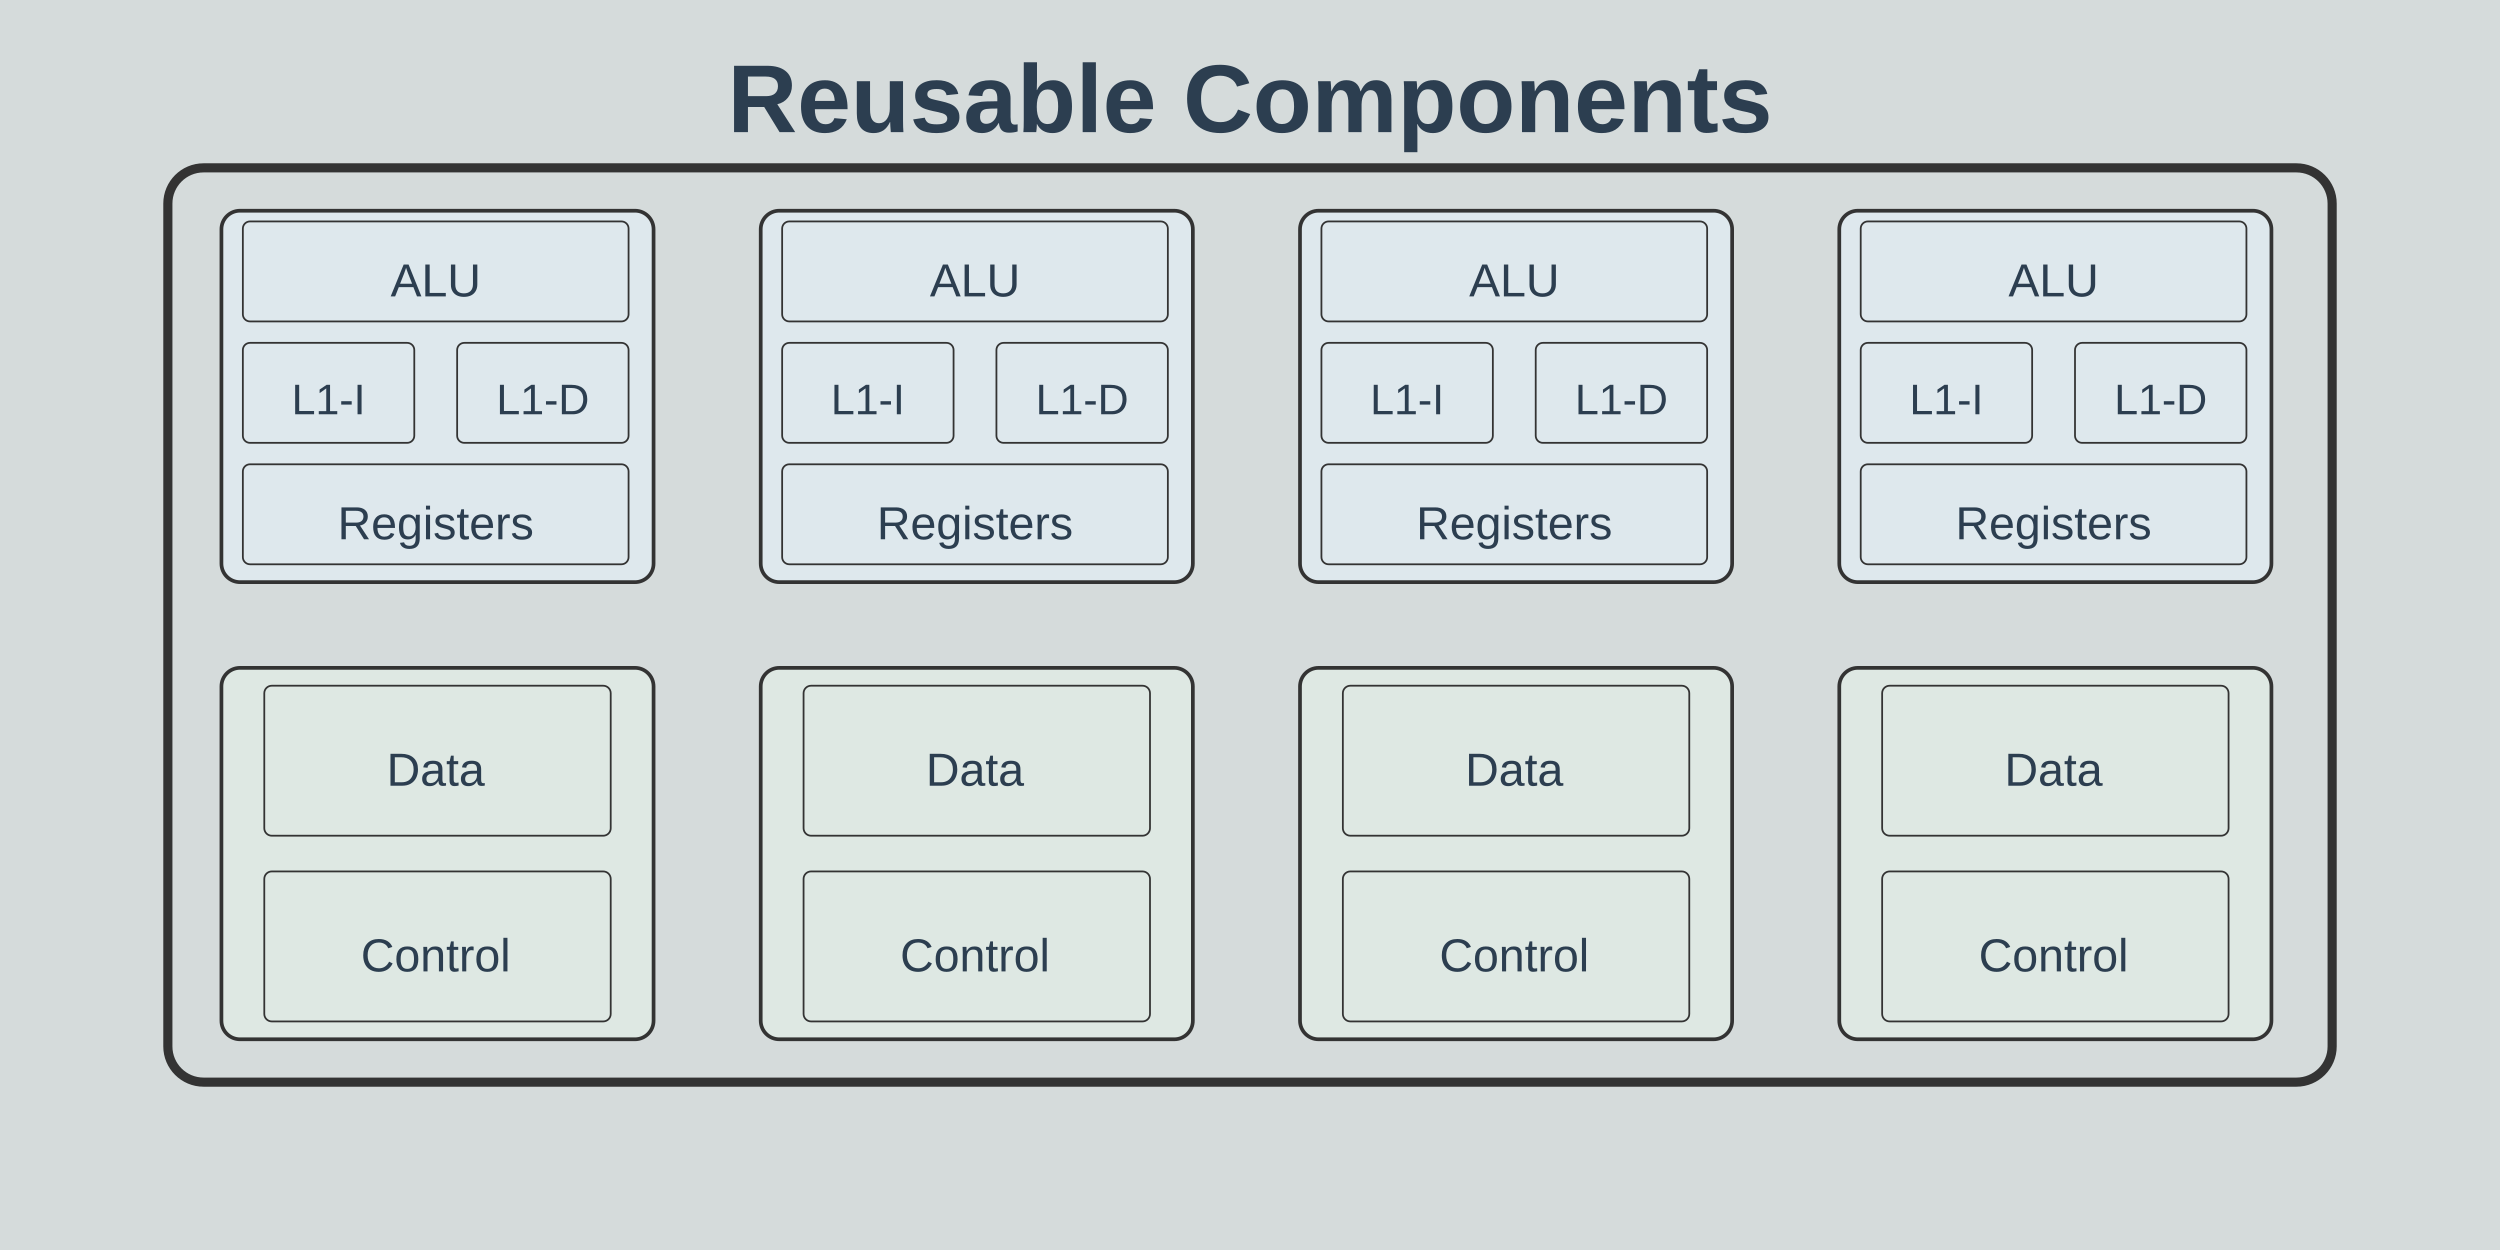
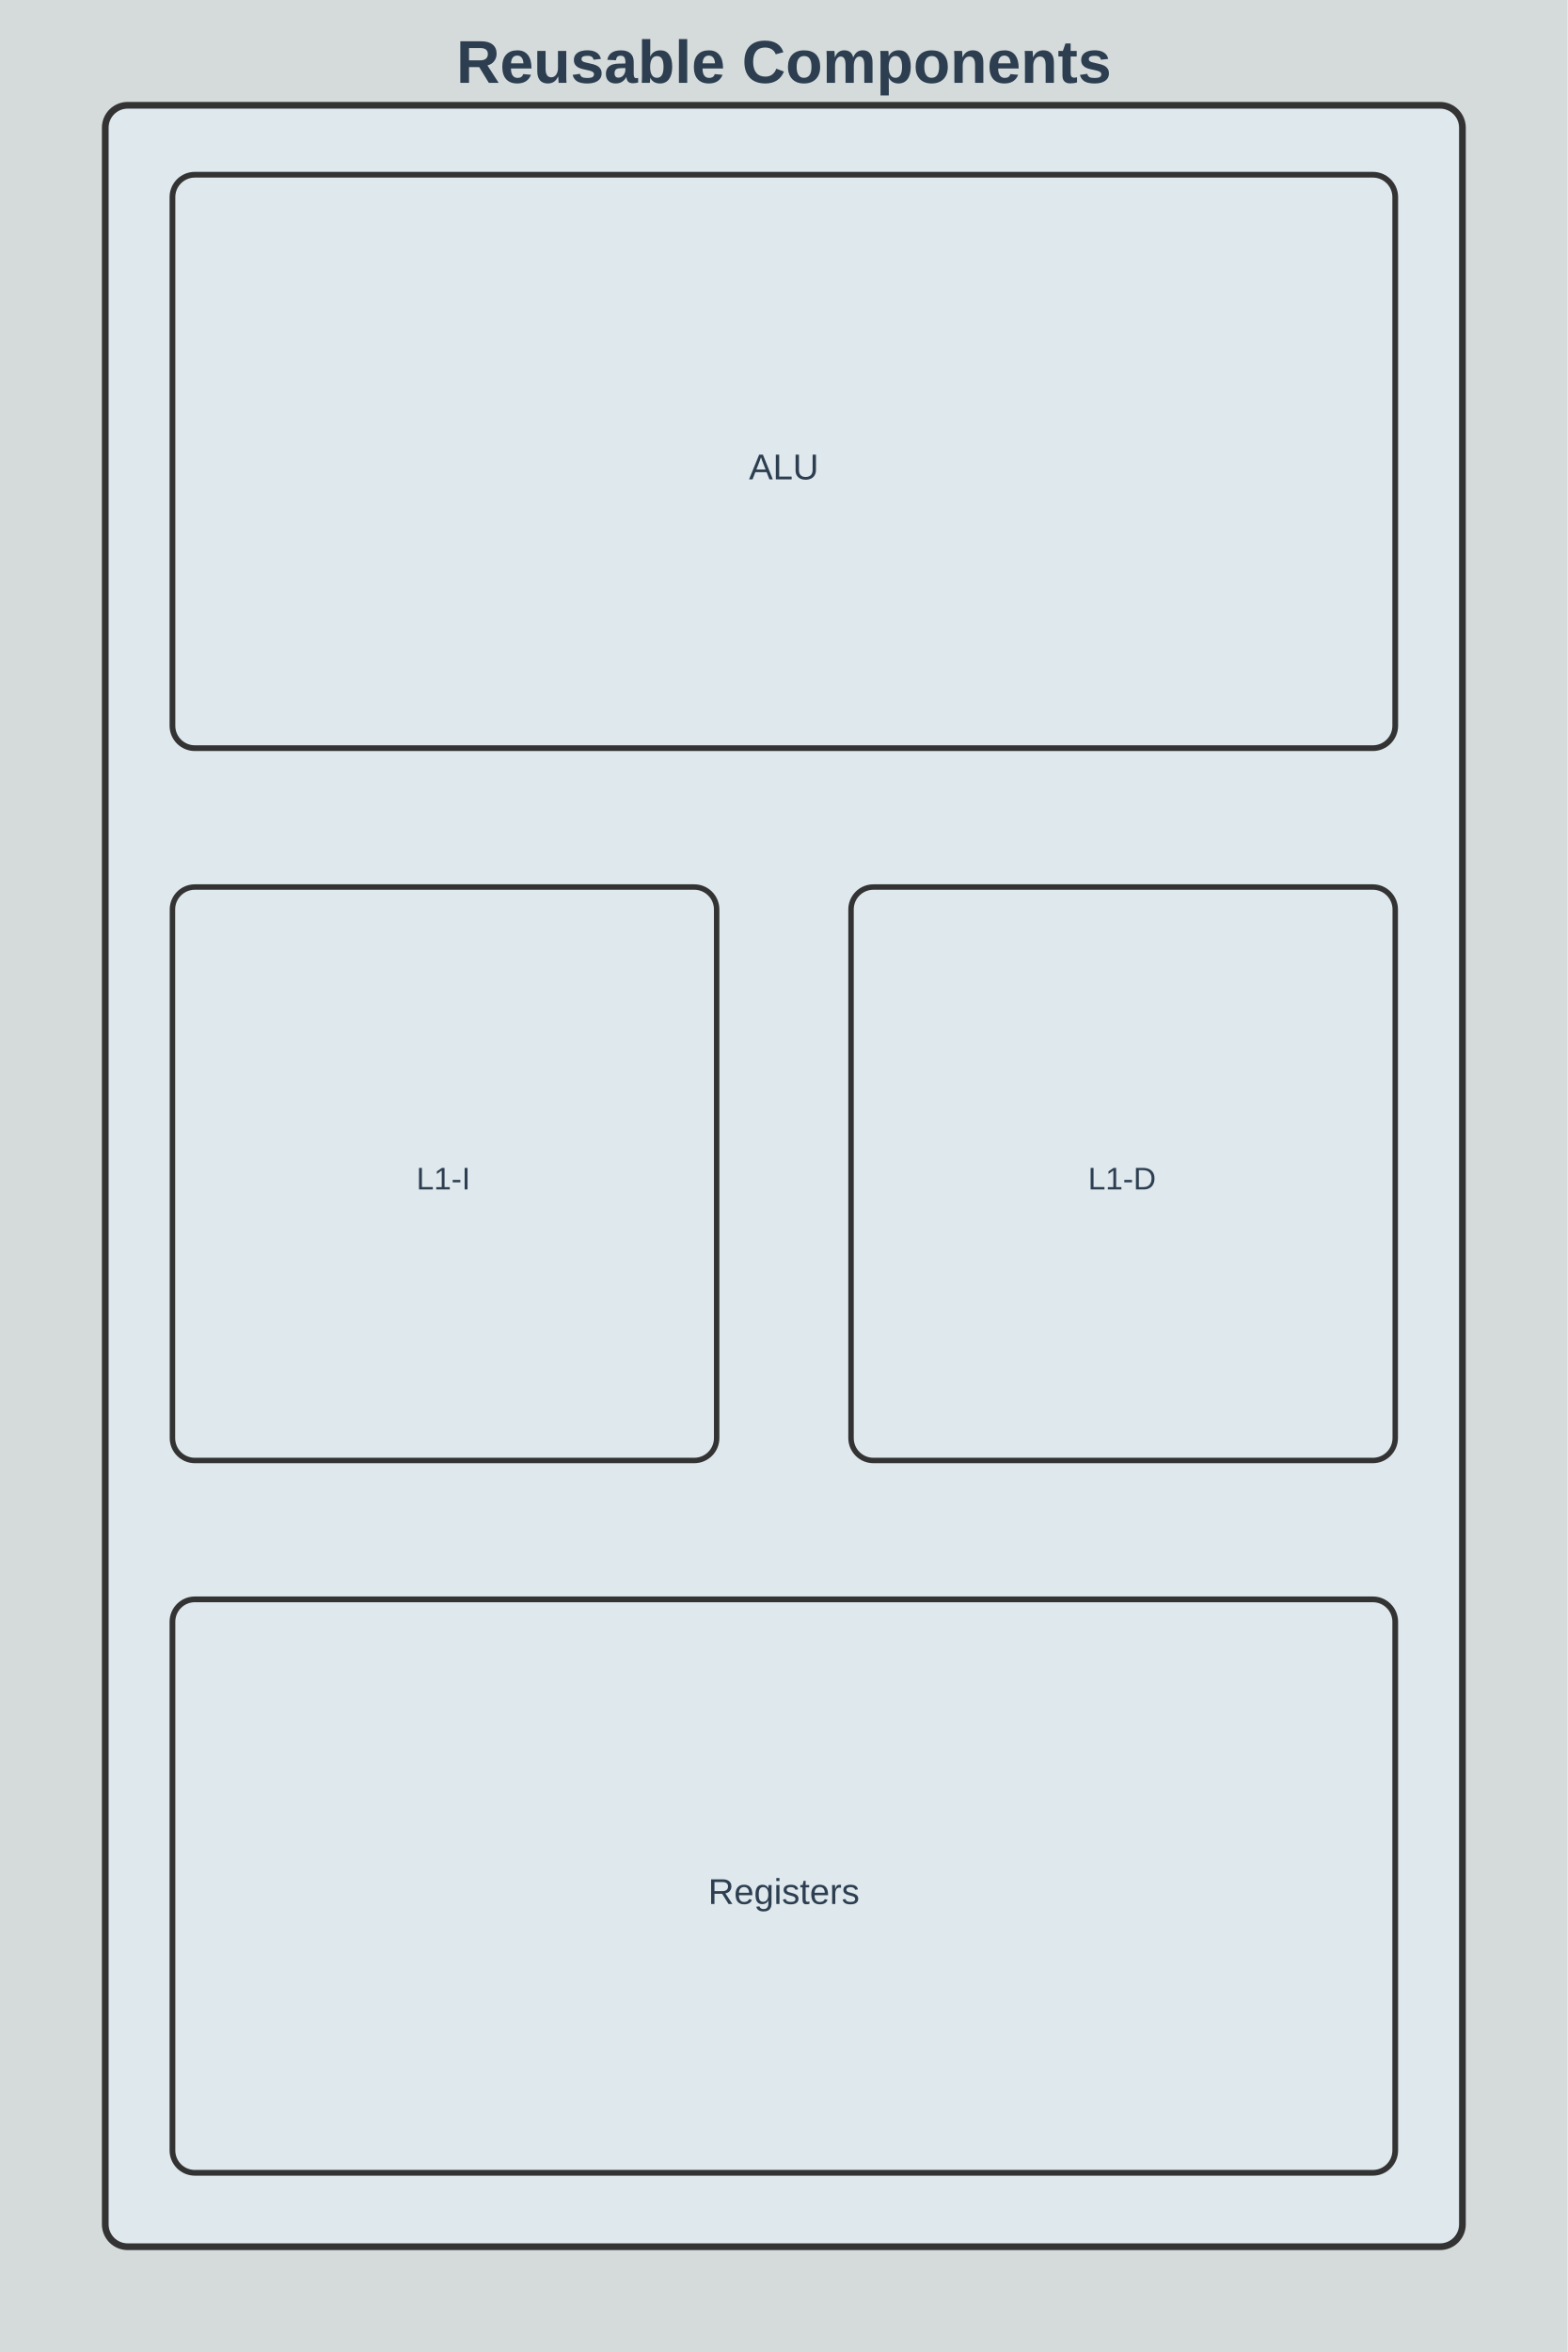
- <svg xmlns="http://www.w3.org/2000/svg" height="350" viewBox="0 0 700 350" width="700">
+ <svg xmlns="http://www.w3.org/2000/svg" height="1050" viewBox="0 0 700 1050" width="700">
  <rect fill="#D5DBDB" height="100%" width="100%" />
-   <rect fill="transparent" height="256" rx="10" ry="10" stroke="#333" stroke-width="2.56" width="606" x="47" y="47" />
-   <rect fill="#DEE8ED" height="104" rx="5.2" ry="5.2" stroke="#333" stroke-width="1.04" width="121" x="62" y="59" />
-   <rect fill="transparent" height="28" rx="2" ry="2" stroke="#333" stroke-width="0.5" width="108" x="68" y="62" />
-   <rect fill="transparent" height="28" rx="2" ry="2" stroke="#333" stroke-width="0.5" width="48" x="68" y="96" />
-   <rect fill="transparent" height="28" rx="2" ry="2" stroke="#333" stroke-width="0.5" width="48" x="128" y="96" />
-   <rect fill="transparent" height="28" rx="2" ry="2" stroke="#333" stroke-width="0.5" width="108" x="68" y="130" />
-   <rect fill="#DEE8ED" height="104" rx="5.2" ry="5.2" stroke="#333" stroke-width="1.04" width="121" x="213" y="59" />
-   <rect fill="transparent" height="28" rx="2" ry="2" stroke="#333" stroke-width="0.5" width="108" x="219" y="62" />
-   <rect fill="transparent" height="28" rx="2" ry="2" stroke="#333" stroke-width="0.5" width="48" x="219" y="96" />
-   <rect fill="transparent" height="28" rx="2" ry="2" stroke="#333" stroke-width="0.5" width="48" x="279" y="96" />
-   <rect fill="transparent" height="28" rx="2" ry="2" stroke="#333" stroke-width="0.5" width="108" x="219" y="130" />
-   <rect fill="#DEE8ED" height="104" rx="5.2" ry="5.2" stroke="#333" stroke-width="1.04" width="121" x="364" y="59" />
-   <rect fill="transparent" height="28" rx="2" ry="2" stroke="#333" stroke-width="0.5" width="108" x="370" y="62" />
-   <rect fill="transparent" height="28" rx="2" ry="2" stroke="#333" stroke-width="0.5" width="48" x="370" y="96" />
-   <rect fill="transparent" height="28" rx="2" ry="2" stroke="#333" stroke-width="0.5" width="48" x="430" y="96" />
-   <rect fill="transparent" height="28" rx="2" ry="2" stroke="#333" stroke-width="0.5" width="108" x="370" y="130" />
-   <rect fill="#DEE8ED" height="104" rx="5.2" ry="5.2" stroke="#333" stroke-width="1.04" width="121" x="515" y="59" />
-   <rect fill="transparent" height="28" rx="2" ry="2" stroke="#333" stroke-width="0.5" width="108" x="521" y="62" />
-   <rect fill="transparent" height="28" rx="2" ry="2" stroke="#333" stroke-width="0.5" width="48" x="521" y="96" />
-   <rect fill="transparent" height="28" rx="2" ry="2" stroke="#333" stroke-width="0.5" width="48" x="581" y="96" />
-   <rect fill="transparent" height="28" rx="2" ry="2" stroke="#333" stroke-width="0.5" width="108" x="521" y="130" />
-   <rect fill="#DEE8E3" height="104" rx="5.2" ry="5.2" stroke="#333" stroke-width="1.04" width="121" x="62" y="187" />
-   <rect fill="transparent" height="42" rx="2.1" ry="2.1" stroke="#333" stroke-width="0.5" width="97" x="74" y="192" />
-   <rect fill="transparent" height="42" rx="2.1" ry="2.1" stroke="#333" stroke-width="0.5" width="97" x="74" y="244" />
-   <rect fill="#DEE8E3" height="104" rx="5.2" ry="5.2" stroke="#333" stroke-width="1.04" width="121" x="213" y="187" />
-   <rect fill="transparent" height="42" rx="2.1" ry="2.1" stroke="#333" stroke-width="0.5" width="97" x="225" y="192" />
-   <rect fill="transparent" height="42" rx="2.1" ry="2.1" stroke="#333" stroke-width="0.5" width="97" x="225" y="244" />
-   <rect fill="#DEE8E3" height="104" rx="5.2" ry="5.2" stroke="#333" stroke-width="1.04" width="121" x="364" y="187" />
-   <rect fill="transparent" height="42" rx="2.1" ry="2.1" stroke="#333" stroke-width="0.5" width="97" x="376" y="192" />
-   <rect fill="transparent" height="42" rx="2.1" ry="2.1" stroke="#333" stroke-width="0.5" width="97" x="376" y="244" />
-   <rect fill="#DEE8E3" height="104" rx="5.2" ry="5.2" stroke="#333" stroke-width="1.04" width="121" x="515" y="187" />
-   <rect fill="transparent" height="42" rx="2.1" ry="2.1" stroke="#333" stroke-width="0.5" width="97" x="527" y="192" />
-   <rect fill="transparent" height="42" rx="2.1" ry="2.1" stroke="#333" stroke-width="0.5" width="97" x="527" y="244" />
-   <text dominant-baseline="auto" fill="#2C3E50" font-family="Arial, sans-serif" font-size="13" text-anchor="middle" x="122" y="83">
+   <rect fill="#DEE8ED" height="956" rx="10" ry="10" stroke="#333" stroke-width="3" width="606" x="47" y="47" />
+   <rect fill="transparent" height="256" rx="10" ry="10" stroke="#333" stroke-width="2.56" width="546" x="77" y="78" />
+   <rect fill="transparent" height="256" rx="10" ry="10" stroke="#333" stroke-width="2.43" width="243" x="77" y="396" />
+   <rect fill="transparent" height="256" rx="10" ry="10" stroke="#333" stroke-width="2.43" width="243" x="380" y="396" />
+   <rect fill="transparent" height="256" rx="10" ry="10" stroke="#333" stroke-width="2.56" width="546" x="77" y="714" />
+   <text dominant-baseline="auto" fill="#2C3E50" font-family="Arial, sans-serif" font-size="16" text-anchor="middle" x="350" y="214">
ALU
</text>
-   <text dominant-baseline="auto" fill="#2C3E50" font-family="Arial, sans-serif" font-size="12" text-anchor="middle" x="92" y="116">
+   <text dominant-baseline="auto" fill="#2C3E50" font-family="Arial, sans-serif" font-size="14" text-anchor="middle" x="198" y="531">
L1-I
</text>
-   <text dominant-baseline="auto" fill="#2C3E50" font-family="Arial, sans-serif" font-size="12" text-anchor="middle" x="152" y="116">
+   <text dominant-baseline="auto" fill="#2C3E50" font-family="Arial, sans-serif" font-size="14" text-anchor="middle" x="501" y="531">
L1-D
</text>
-   <text dominant-baseline="auto" fill="#2C3E50" font-family="Arial, sans-serif" font-size="13" text-anchor="middle" x="122" y="151">
+   <text dominant-baseline="auto" fill="#2C3E50" font-family="Arial, sans-serif" font-size="16" text-anchor="middle" x="350" y="850">
Registers
- </text>
-   <text dominant-baseline="auto" fill="#2C3E50" font-family="Arial, sans-serif" font-size="13" text-anchor="middle" x="273" y="83">
- ALU
- </text>
-   <text dominant-baseline="auto" fill="#2C3E50" font-family="Arial, sans-serif" font-size="12" text-anchor="middle" x="243" y="116">
- L1-I
- </text>
-   <text dominant-baseline="auto" fill="#2C3E50" font-family="Arial, sans-serif" font-size="12" text-anchor="middle" x="303" y="116">
- L1-D
- </text>
-   <text dominant-baseline="auto" fill="#2C3E50" font-family="Arial, sans-serif" font-size="13" text-anchor="middle" x="273" y="151">
- Registers
- </text>
-   <text dominant-baseline="auto" fill="#2C3E50" font-family="Arial, sans-serif" font-size="13" text-anchor="middle" x="424" y="83">
- ALU
- </text>
-   <text dominant-baseline="auto" fill="#2C3E50" font-family="Arial, sans-serif" font-size="12" text-anchor="middle" x="394" y="116">
- L1-I
- </text>
-   <text dominant-baseline="auto" fill="#2C3E50" font-family="Arial, sans-serif" font-size="12" text-anchor="middle" x="454" y="116">
- L1-D
- </text>
-   <text dominant-baseline="auto" fill="#2C3E50" font-family="Arial, sans-serif" font-size="13" text-anchor="middle" x="424" y="151">
- Registers
- </text>
-   <text dominant-baseline="auto" fill="#2C3E50" font-family="Arial, sans-serif" font-size="13" text-anchor="middle" x="575" y="83">
- ALU
- </text>
-   <text dominant-baseline="auto" fill="#2C3E50" font-family="Arial, sans-serif" font-size="12" text-anchor="middle" x="545" y="116">
- L1-I
- </text>
-   <text dominant-baseline="auto" fill="#2C3E50" font-family="Arial, sans-serif" font-size="12" text-anchor="middle" x="605" y="116">
- L1-D
- </text>
-   <text dominant-baseline="auto" fill="#2C3E50" font-family="Arial, sans-serif" font-size="13" text-anchor="middle" x="575" y="151">
- Registers
- </text>
-   <text dominant-baseline="auto" fill="#2C3E50" font-family="Arial, sans-serif" font-size="13" text-anchor="middle" x="122" y="220">
- Data
- </text>
-   <text dominant-baseline="auto" fill="#2C3E50" font-family="Arial, sans-serif" font-size="13" text-anchor="middle" x="122" y="272">
- Control
- </text>
-   <text dominant-baseline="auto" fill="#2C3E50" font-family="Arial, sans-serif" font-size="13" text-anchor="middle" x="273" y="220">
- Data
- </text>
-   <text dominant-baseline="auto" fill="#2C3E50" font-family="Arial, sans-serif" font-size="13" text-anchor="middle" x="273" y="272">
- Control
- </text>
-   <text dominant-baseline="auto" fill="#2C3E50" font-family="Arial, sans-serif" font-size="13" text-anchor="middle" x="424" y="220">
- Data
- </text>
-   <text dominant-baseline="auto" fill="#2C3E50" font-family="Arial, sans-serif" font-size="13" text-anchor="middle" x="424" y="272">
- Control
- </text>
-   <text dominant-baseline="auto" fill="#2C3E50" font-family="Arial, sans-serif" font-size="13" text-anchor="middle" x="575" y="220">
- Data
- </text>
-   <text dominant-baseline="auto" fill="#2C3E50" font-family="Arial, sans-serif" font-size="13" text-anchor="middle" x="575" y="272">
- Control
</text>
  <text fill="#2C3E50" font-family="Arial, sans-serif" font-size="27" font-weight="bold" text-anchor="middle" x="350" y="37">
Reusable Components
</text>
</svg>
